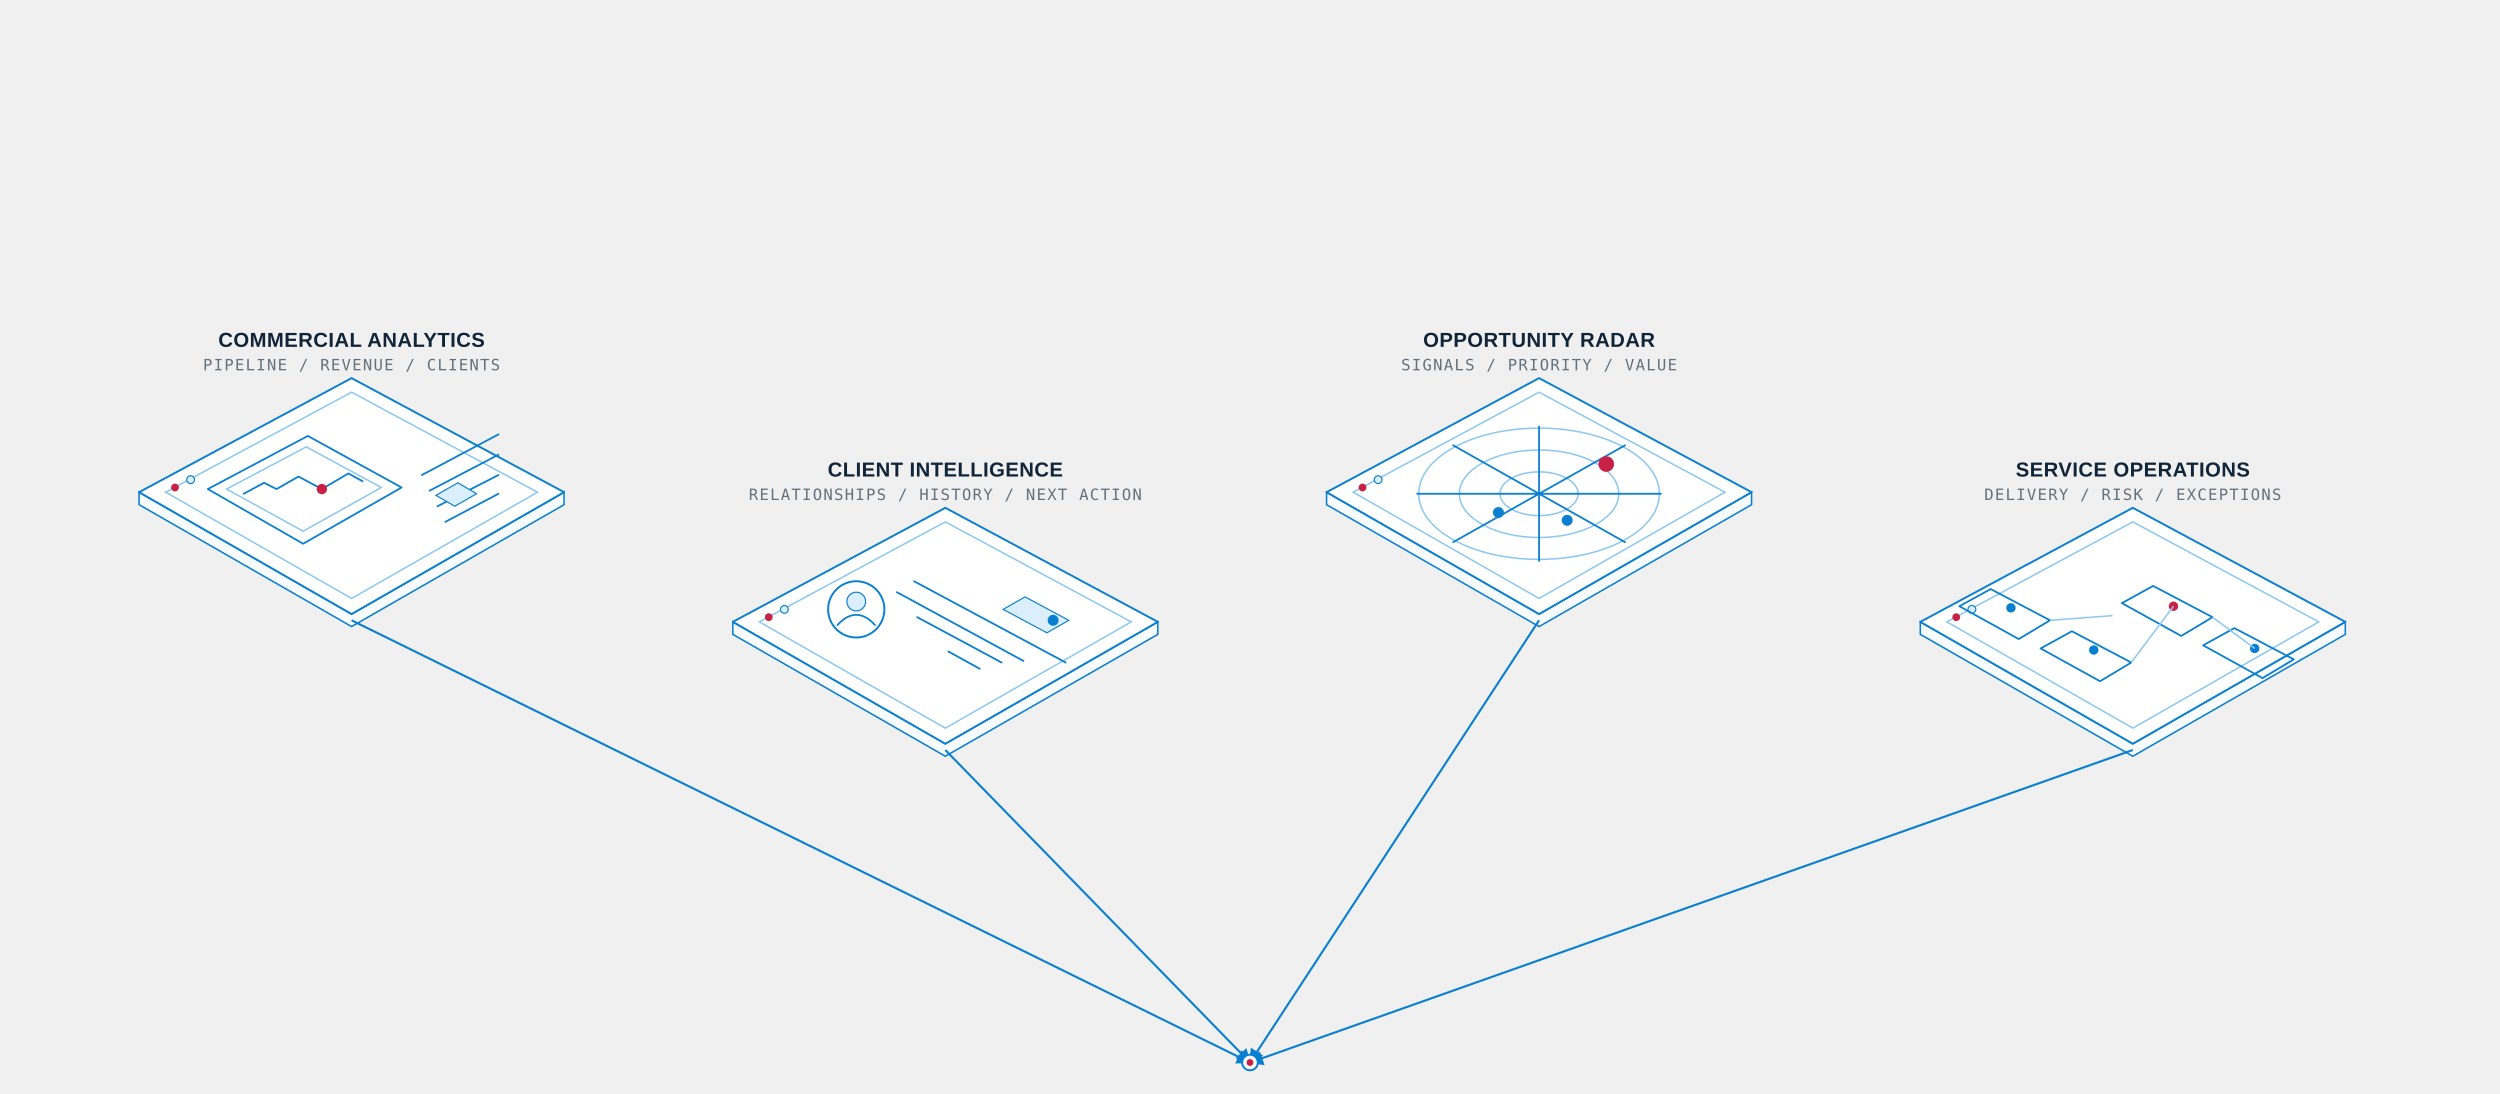
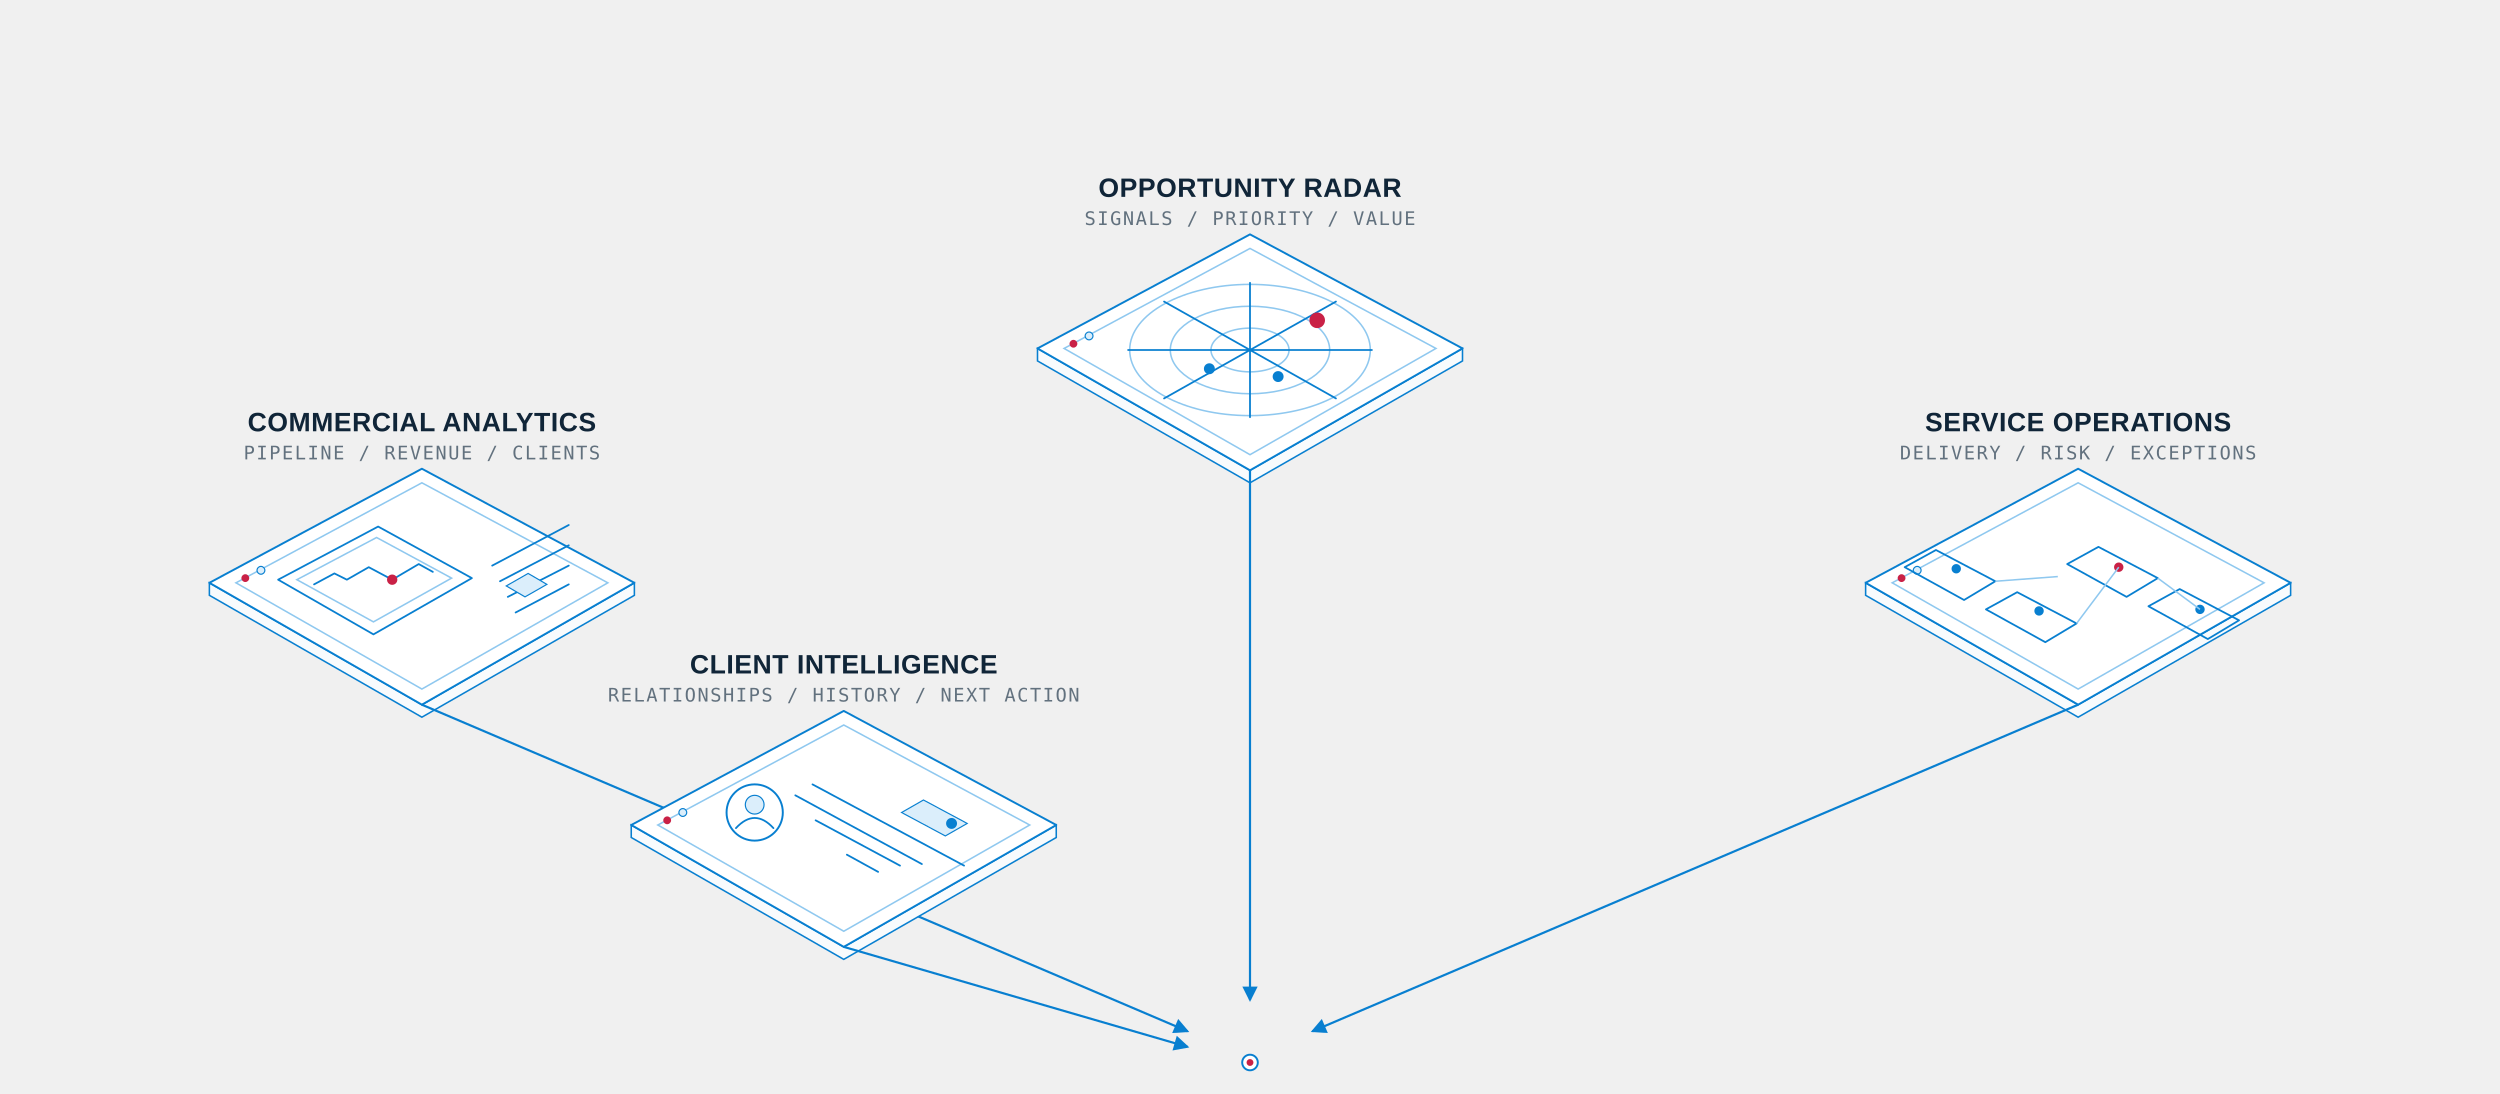
<svg xmlns="http://www.w3.org/2000/svg" viewBox="0 0 1600 700" role="img" aria-labelledby="title desc">
  <defs>
    <style>
-       .edge{fill:#fff;stroke:#087fd0;stroke-width:1.25;stroke-linejoin:round}.side{fill:#f8fbfd;stroke:#087fd0;stroke-width:1}.line{fill:none;stroke:#087fd0;stroke-width:1.15;stroke-linecap:round;stroke-linejoin:round}.soft{fill:none;stroke:#8fc8ef;stroke-width:1}.faint{fill:#dbeefb;stroke:#087fd0;stroke-width:.75}.ink{fill:#102538}.blue{fill:#087fd0}.red{fill:#c92146}.label{font:600 13px Arial,Helvetica,sans-serif;letter-spacing:.02em;fill:#102538}.micro{font:10px 'SFMono-Regular',Consolas,monospace;letter-spacing:.08em;fill:#62717e}.microblue{font:10px 'SFMono-Regular',Consolas,monospace;letter-spacing:.08em;fill:#087fd0}.pointer{fill:none;stroke:#087fd0;stroke-width:1.35;marker-end:url(#arrow)}
+       .edge{fill:#fff;stroke:#087fd0;stroke-width:1.25;stroke-linejoin:round}.side{fill:#f8fbfd;stroke:#087fd0;stroke-width:1}.line{fill:none;stroke:#087fd0;stroke-width:1.15;stroke-linecap:round;stroke-linejoin:round}.soft{fill:none;stroke:#8fc8ef;stroke-width:1}.faint{fill:#dbeefb;stroke:#087fd0;stroke-width:.75}.ink{fill:#102538}.blue{fill:#087fd0}.red{fill:#c92146}.label{font:600 17px Arial,Helvetica,sans-serif;letter-spacing:.02em;fill:#102538}.micro{font:12px 'SFMono-Regular',Consolas,monospace;letter-spacing:.08em;fill:#62717e}.microblue{font:12px 'SFMono-Regular',Consolas,monospace;letter-spacing:.08em;fill:#087fd0}.pointer{fill:none;stroke:#087fd0;stroke-width:1.4;marker-end:url(#arrow)}
    </style>
    <marker id="arrow" viewBox="0 0 8 8" refX="7" refY="4" markerWidth="7" markerHeight="7" orient="auto">
      <path d="M0 0 8 4 0 8Z" fill="#087fd0" />
    </marker>
    <symbol id="tile" overflow="visible">
      <path class="side" d="M-136 73 0 151 136 73v8L0 159-136 81Z" />
      <path class="edge" d="M0 0 136 73 0 151-136 73Z" />
      <path class="soft" d="M-119 73 0 9 119 73 0 141Z" />
      <circle cx="-113" cy="70" r="2.5" class="red" />
      <circle cx="-103" cy="65" r="2.5" class="faint" />
    </symbol>
  </defs>
-   <g id="commercial-analytics" transform="translate(225 242)">
+   <g id="commercial-analytics" transform="translate(270 300)">
    <use href="#tile" />
-     <text class="label" x="0" y="-20" text-anchor="middle">COMMERCIAL ANALYTICS</text>
-     <text class="micro" x="0" y="-5" text-anchor="middle">PIPELINE / REVENUE / CLIENTS</text>
+     <text class="label" x="0" y="-24" text-anchor="middle">COMMERCIAL ANALYTICS</text>
+     <text class="micro" x="0" y="-6" text-anchor="middle">PIPELINE / REVENUE / CLIENTS</text>
    <path class="line" d="M-92 71-28 37 32 70-31 106Z" />
    <path class="soft" d="M-80 71-29 44 19 70-31 98Z" />
    <path class="line" d="m-69 74 13-7 8 4 14-8 15 8 17-10 9 5" />
    <circle cx="-19" cy="71" r="3.3" class="red" />
    <path class="line" d="M45 62 94 36M50 72l44-23M55 82l39-20M60 92l34-18" />
    <path class="faint" d="m54 75 14-8 12 7-14 8Z" />
  </g>
-   <path class="pointer" d="M225 397L800 680" />
-   <g id="client-intelligence" transform="translate(605 325)">
+   <path class="pointer" d="M270 451L760 660" />
+   <g id="opportunity-radar" transform="translate(800 150)">
    <use href="#tile" />
-     <text class="label" x="0" y="-20" text-anchor="middle">CLIENT INTELLIGENCE</text>
-     <text class="micro" x="0" y="-5" text-anchor="middle">RELATIONSHIPS / HISTORY / NEXT ACTION</text>
-     <circle cx="-57" cy="65" r="18" class="edge" />
-     <circle cx="-57" cy="60" r="6" class="faint" />
-     <path class="line" d="M-69 75q12-13 24 0" />
-     <path class="line" d="M-20 47 77 99M-31 54l81 44M-18 70l54 29M2 92l20 11" />
-     <path class="faint" d="m51 57 28 15-14 8-28-15Z" />
-     <circle cx="69" cy="72" r="3.5" class="blue" />
-   </g>
-   <path class="pointer" d="M605 480L800 680" />
-   <g id="opportunity-radar" transform="translate(985 242)">
-     <use href="#tile" />
-     <text class="label" x="0" y="-20" text-anchor="middle">OPPORTUNITY RADAR</text>
-     <text class="micro" x="0" y="-5" text-anchor="middle">SIGNALS / PRIORITY / VALUE</text>
+     <text class="label" x="0" y="-24" text-anchor="middle">OPPORTUNITY RADAR</text>
+     <text class="micro" x="0" y="-6" text-anchor="middle">SIGNALS / PRIORITY / VALUE</text>
    <ellipse cx="0" cy="74" rx="77" ry="42" class="soft" />
    <ellipse cx="0" cy="74" rx="51" ry="28" class="soft" />
    <ellipse cx="0" cy="74" rx="25" ry="14" class="soft" />
    <path class="line" d="M-78 74h156M0 31v86M-55 43l110 62M-55 105 55 43" />
    <circle cx="43" cy="55" r="5" class="red" />
    <circle cx="-26" cy="86" r="3.5" class="blue" />
    <circle cx="18" cy="91" r="3.5" class="blue" />
  </g>
-   <path class="pointer" d="M985 397L800 680" />
-   <g id="service-operations" transform="translate(1365 325)">
+   <path class="pointer" d="M800 301L800 640" />
+   <g id="service-operations" transform="translate(1330 300)">
    <use href="#tile" />
-     <text class="label" x="0" y="-20" text-anchor="middle">SERVICE OPERATIONS</text>
-     <text class="micro" x="0" y="-5" text-anchor="middle">DELIVERY / RISK / EXCEPTIONS</text>
+     <text class="label" x="0" y="-24" text-anchor="middle">SERVICE OPERATIONS</text>
+     <text class="micro" x="0" y="-6" text-anchor="middle">DELIVERY / RISK / EXCEPTIONS</text>
    <path class="line" d="m-91 52 38 20-20 12-38-21ZM-39 79l38 20-20 12-38-21ZM13 50l38 20-20 12-38-21ZM65 77l38 20-20 12-38-21Z" />
    <circle cx="-78" cy="64" r="3" class="blue" />
    <circle cx="-25" cy="91" r="3" class="blue" />
    <circle cx="26" cy="63" r="3" class="red" />
    <circle cx="78" cy="90" r="3" class="blue" />
    <path class="soft" d="m-53 72 40-3M-1 99l27-36M51 70l27 20" />
  </g>
-   <path class="pointer" d="M1365 480L800 680" />
+   <path class="pointer" d="M1330 451L840 660" />
+   <g id="client-intelligence" transform="translate(540 455)">
+     <use href="#tile" />
+     <text class="label" x="0" y="-24" text-anchor="middle">CLIENT INTELLIGENCE</text>
+     <text class="micro" x="0" y="-6" text-anchor="middle">RELATIONSHIPS / HISTORY / NEXT ACTION</text>
+     <circle cx="-57" cy="65" r="18" class="edge" />
+     <circle cx="-57" cy="60" r="6" class="faint" />
+     <path class="line" d="M-69 75q12-13 24 0" />
+     <path class="line" d="M-20 47 77 99M-31 54l81 44M-18 70l54 29M2 92l20 11" />
+     <path class="faint" d="m51 57 28 15-14 8-28-15Z" />
+     <circle cx="69" cy="72" r="3.5" class="blue" />
+   </g>
+   <path class="pointer" d="M540 606L760 670" />
  <g id="hub-dock">
    <circle cx="800" cy="680" r="5" class="edge" />
    <circle cx="800" cy="680" r="2.2" class="red" />
  </g>
</svg>
